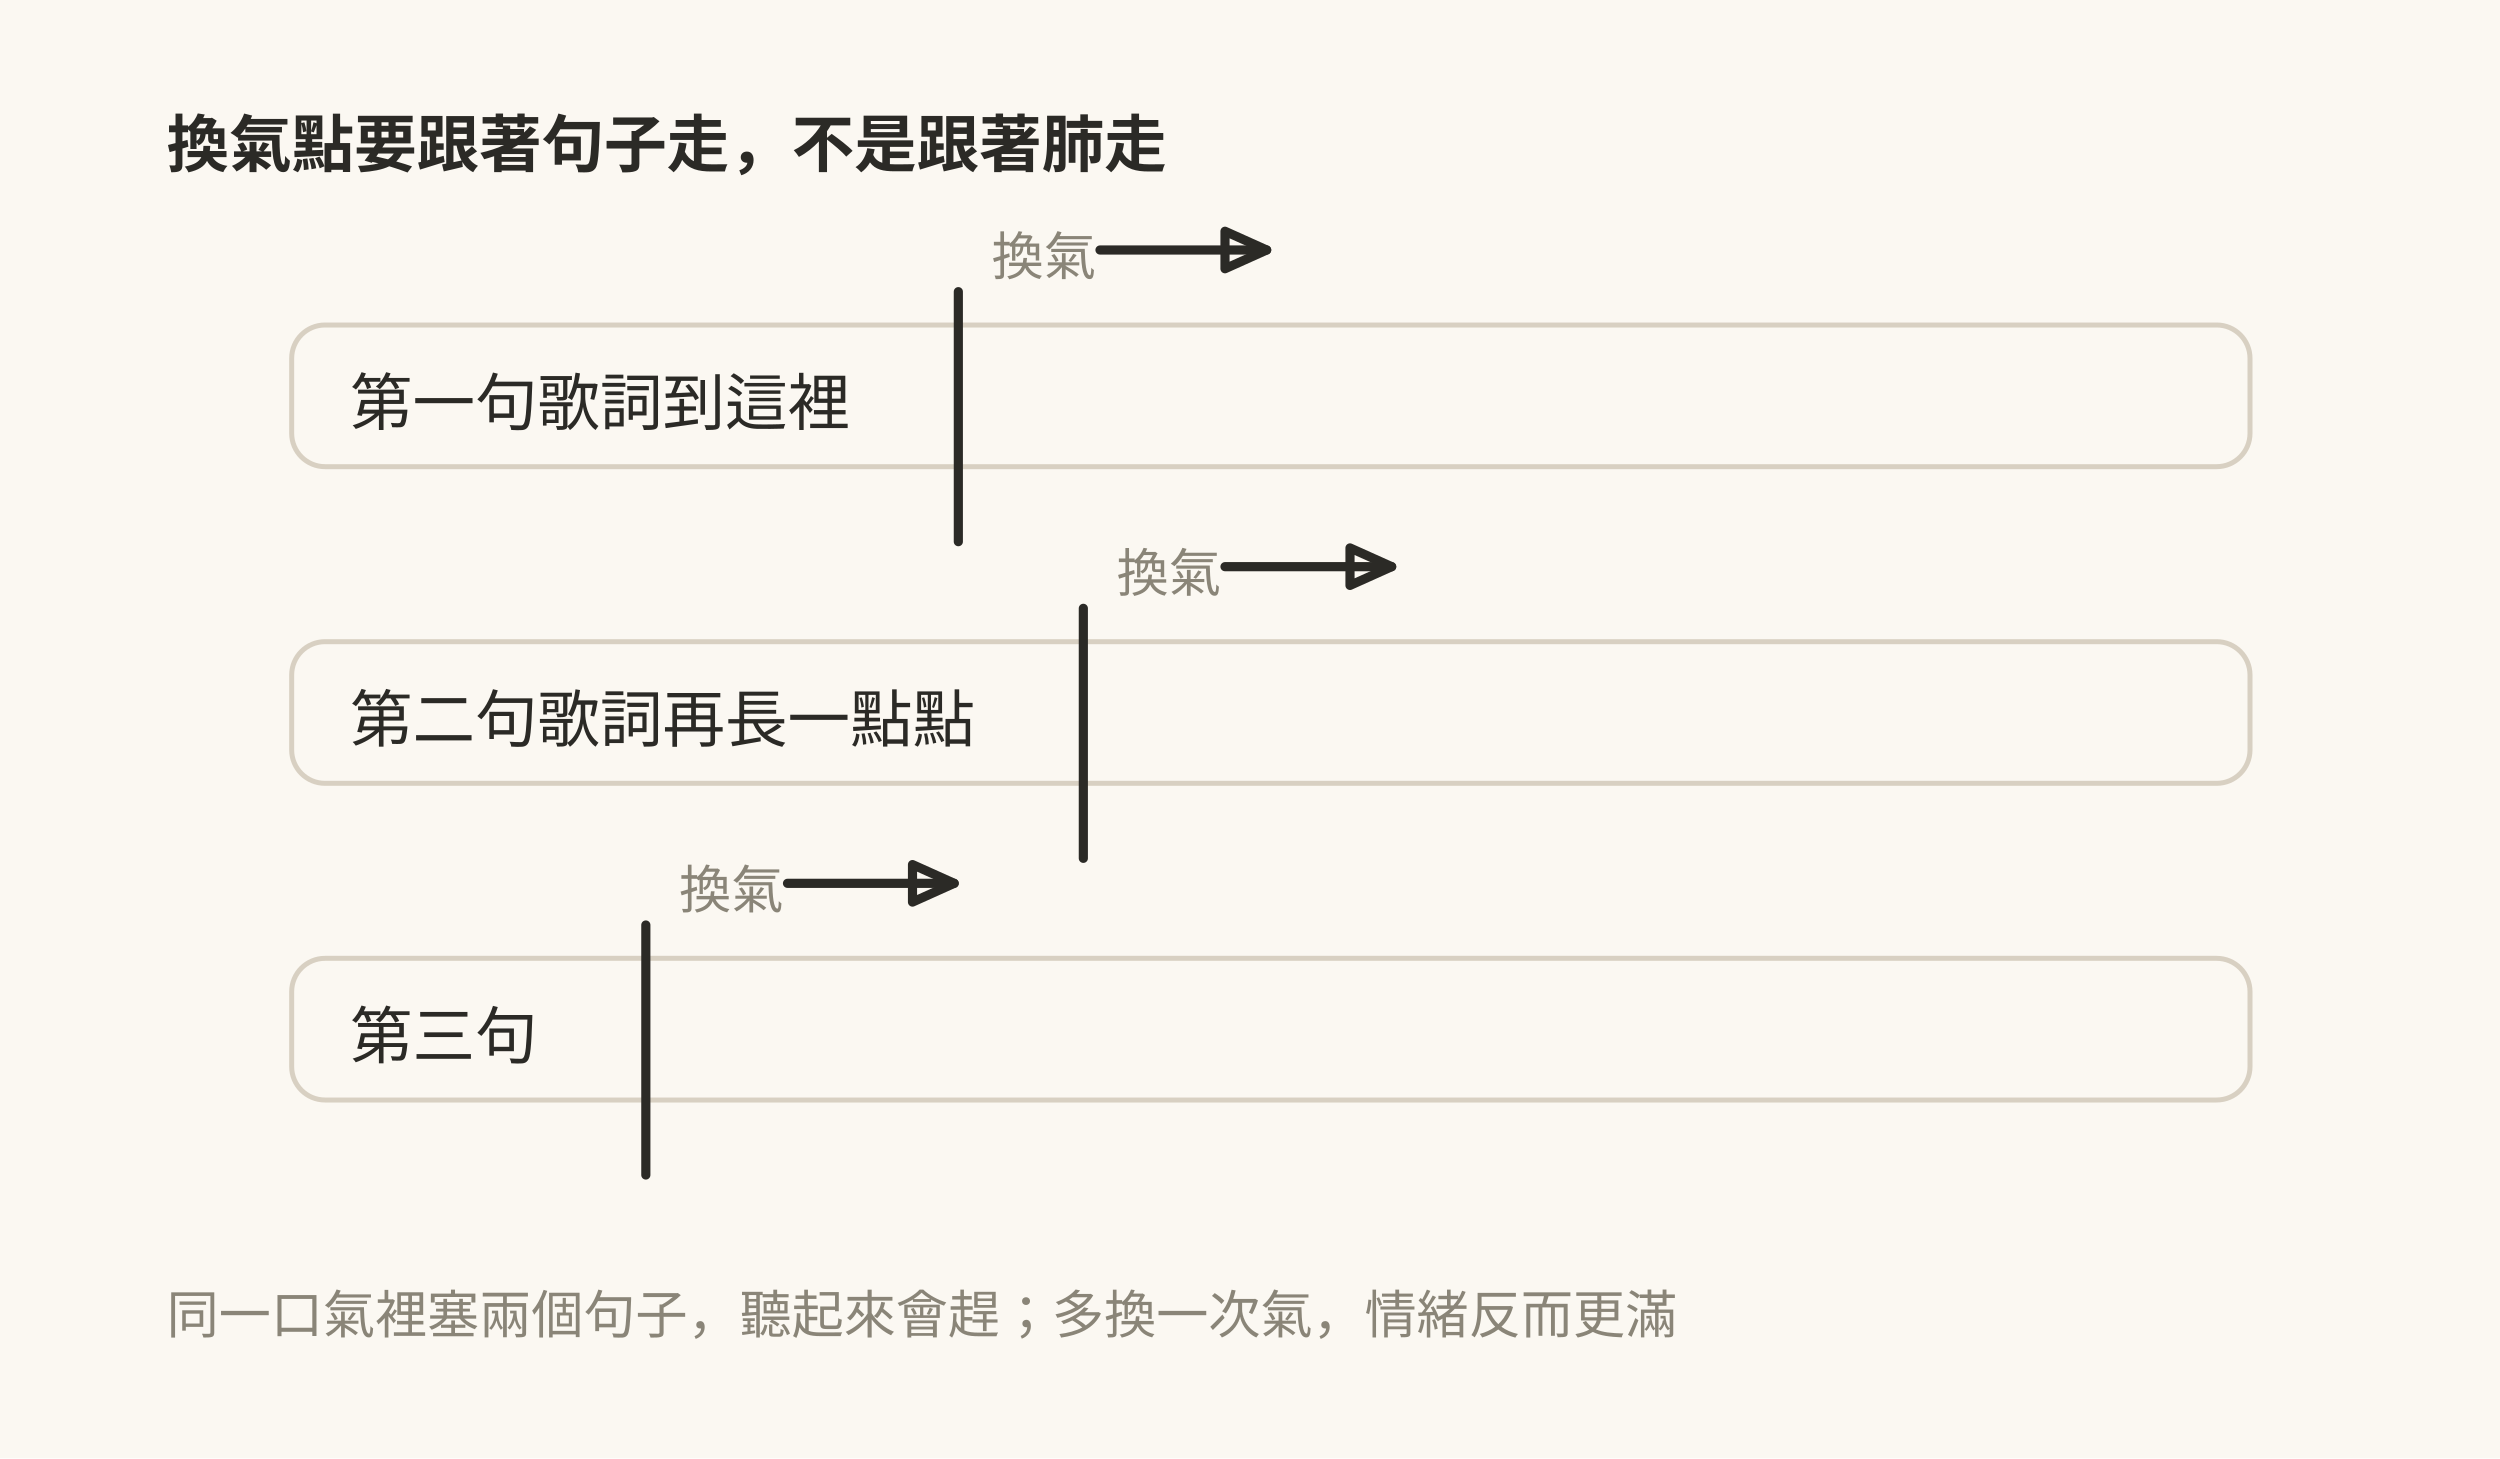
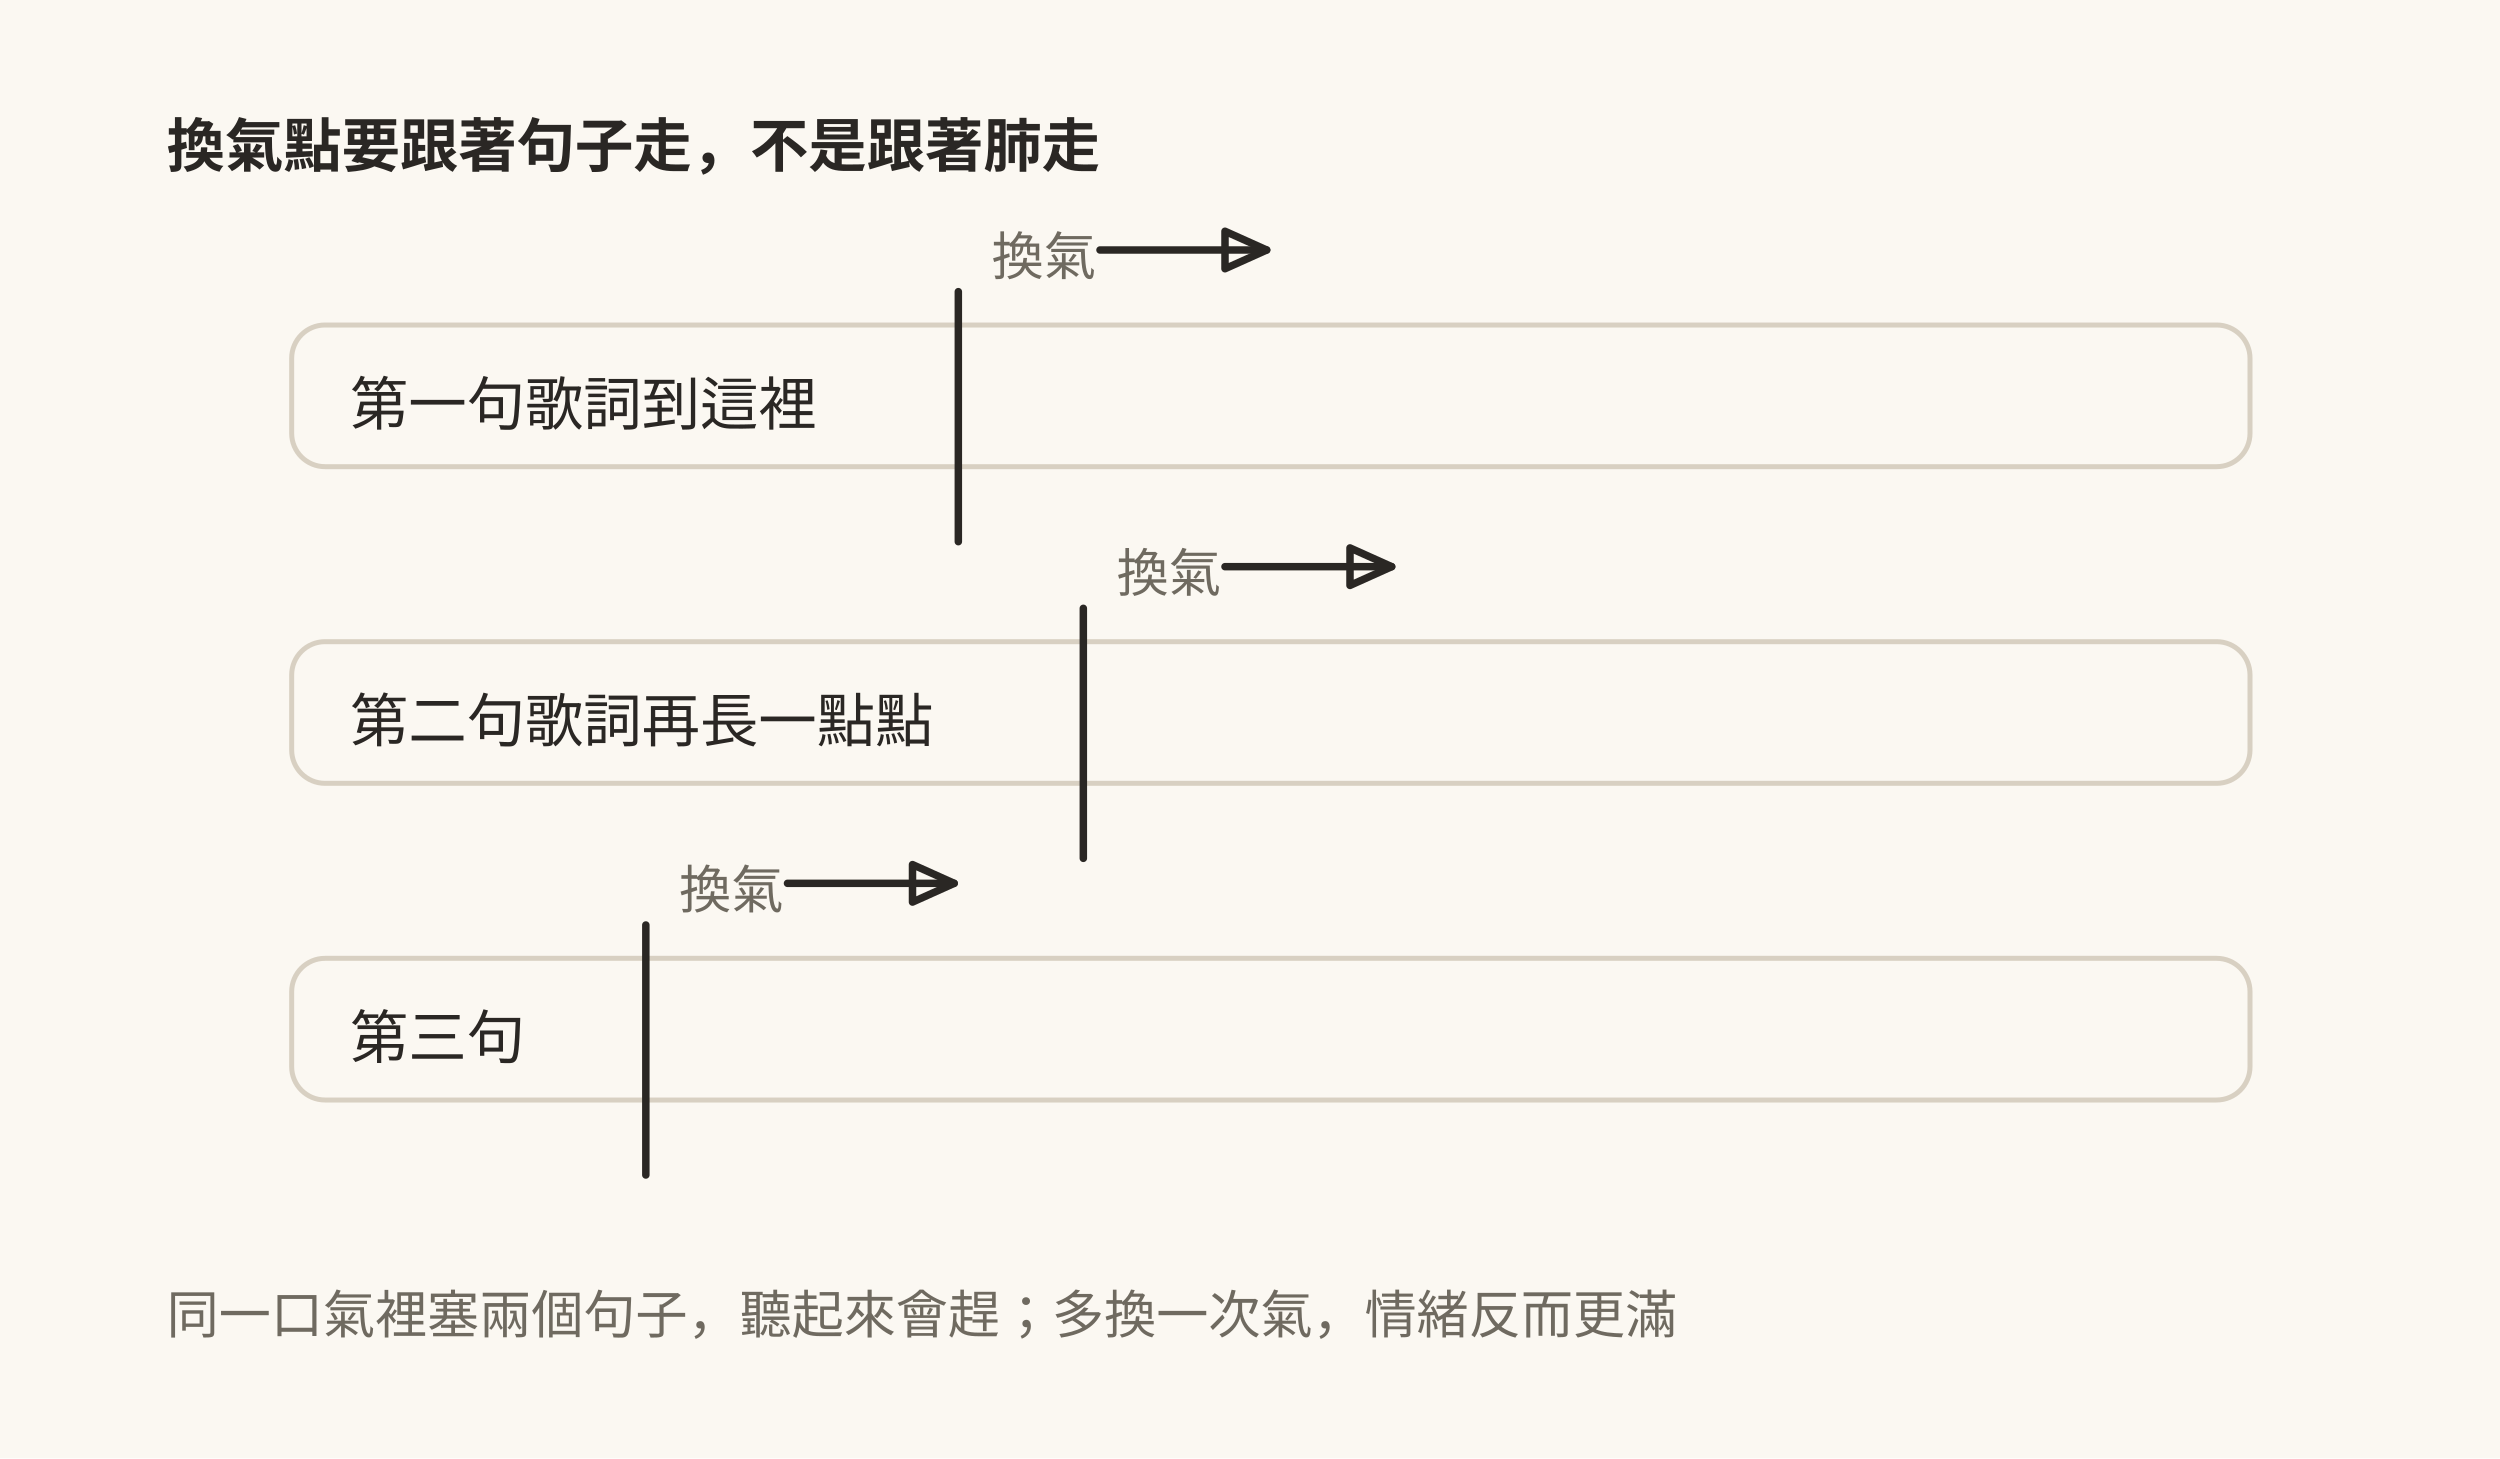
<svg xmlns="http://www.w3.org/2000/svg" viewBox="0 0 600 350" role="img" aria-label="樂句與換氣點的安排">
  <rect width="600" height="350" fill="#fbf8f2" />
  <style>
-     .ink { fill: none; stroke: #2b2a26; stroke-width: 2.2; stroke-linecap: round; stroke-linejoin: round; }
-     .thin { fill: none; stroke: #8a8578; stroke-width: 1.4; stroke-dasharray: 5 5; }
+     .out   { fill: none; stroke: #2a2724; stroke-width: 1.8; stroke-linejoin: round; stroke-linecap: round; }
+     .lead  { fill: none; stroke: #2a2724; stroke-width: .9; }
+     .dot   { fill: #2a2724; }
+     .skin  { fill: #f1e0d6; stroke: #2a2724; stroke-width: 1.8; }
+     .muc   { fill: #e2a99b; stroke: #cb8f82; stroke-width: 1.2; }
+     .muc2  { fill: #cb8f82; stroke: #2a2724; stroke-width: 1.4; }
+     .cart  { fill: #d5d5c2; stroke: #2a2724; stroke-width: 1.5; }
+     .bone  { fill: #ece6d8; stroke: #2a2724; stroke-width: 1.4; }
+     .air   { fill: #d5e5e7; stroke: #2a2724; stroke-width: 1.3; }
+     .fold  { fill: #f6f3ea; stroke: #c9c1ac; stroke-width: 1.6; }
+     .musc  { fill: #cf8f88; stroke: #2a2724; stroke-width: 1.1; }
+     .hl    { fill: #b5734a; fill-opacity: .22; stroke: #b5734a; stroke-width: 1.7; }
+     .hl2   { fill: #7d9b76; fill-opacity: .22; stroke: #7d9b76; stroke-width: 1.7; }
+     .ink   { fill: none; stroke: #2a2724; stroke-width: 1.8; stroke-linejoin: round; stroke-linecap: round; }
+     .ave   { fill: none; stroke: #b5734a; stroke-width: 2.2; stroke-linejoin: round; stroke-linecap: round; }
+     .ave2  { fill: none; stroke: #7d9b76; stroke-width: 2.2; stroke-linejoin: round; stroke-linecap: round; }
+     .thin  { fill: none; stroke: #d8d0c2; stroke-width: 1.3; stroke-dasharray: 5 5; }
+     .lbl   { font-family: 'Noto Sans TC','PingFang TC',system-ui,sans-serif; font-size: 14px; fill: #2a2724; }
+     .lbl-s { font-family: 'Noto Sans TC','PingFang TC',system-ui,sans-serif; font-size: 12px; fill: #6f6a60; }
+     .lbl-b { font-family: 'Noto Sans TC','PingFang TC',system-ui,sans-serif; font-size: 14px; fill: #2a2724; font-weight: 700; }
+ 
    .grid { fill: none; stroke: #d8d0c2; stroke-width: 1.2; }
    .fill { fill: #b5734a; opacity: .18; stroke: #b5734a; stroke-width: 1.8; }
    .fill2 { fill: #7d9b76; opacity: .18; stroke: #7d9b76; stroke-width: 1.8; }
    .solid { fill: #b5734a; opacity: .85; }
    .solid2 { fill: #7d9b76; opacity: .85; }
-     .lbl { font-family: 'Noto Serif TC', 'Songti TC', 'PingFang TC', serif; font-size: 15px; fill: #2b2a26; }
-     .lbl-s { font-family: 'Noto Serif TC', 'Songti TC', 'PingFang TC', serif; font-size: 12.5px; fill: #8a8578; }
-     .lbl-b { font-family: 'Noto Serif TC', 'Songti TC', 'PingFang TC', serif; font-size: 15px; fill: #2b2a26; font-weight: 700; }
+     .lbl-s { font-size: 12.5px; }
  </style>
  <text class="lbl-b" x="40" y="40">換氣點要跟著句子走，不是跟著肺走</text>
  <rect class="grid" x="70" y="78" width="470" height="34" rx="8" />
  <text class="lbl" x="84" y="102">第一句歌詞到這裡</text>
  <path class="ink" d="M230 70 L230 130" />
  <text class="lbl-s" x="238" y="66">換氣</text>
  <path class="ink" d="M264 60 L304 60" />
-   <path class="ink" d="M304 60 L294.0 64.5 L294.0 55.5 Z" fill="#2b2a26" />
+   <path class="ink" d="M304 60 L294.0 64.5 L294.0 55.5 Z" fill="#2a2724" />
  <rect class="grid" x="70" y="154" width="470" height="34" rx="8" />
  <text class="lbl" x="84" y="178">第二句歌詞再長一點點</text>
  <path class="ink" d="M260 146 L260 206" />
  <text class="lbl-s" x="268" y="142">換氣</text>
  <path class="ink" d="M294 136 L334 136" />
-   <path class="ink" d="M334 136 L324.0 140.5 L324.0 131.5 Z" fill="#2b2a26" />
+   <path class="ink" d="M334 136 L324.0 140.5 L324.0 131.5 Z" fill="#2a2724" />
  <rect class="grid" x="70" y="230" width="470" height="34" rx="8" />
  <text class="lbl" x="84" y="254">第三句</text>
  <path class="ink" d="M155 222 L155 282" />
  <text class="lbl-s" x="163" y="218">換氣</text>
  <path class="ink" d="M189 212 L229 212" />
-   <path class="ink" d="M229 212 L219.0 216.5 L219.0 207.5 Z" fill="#2b2a26" />
+   <path class="ink" d="M229 212 L219.0 216.5 L219.0 207.5 Z" fill="#2a2724" />
  <text class="lbl-s" x="40" y="320">同一口氣裡塞兩個句子，聽起來會趕；多換一次氣，情緒反而更滿</text>
</svg>
